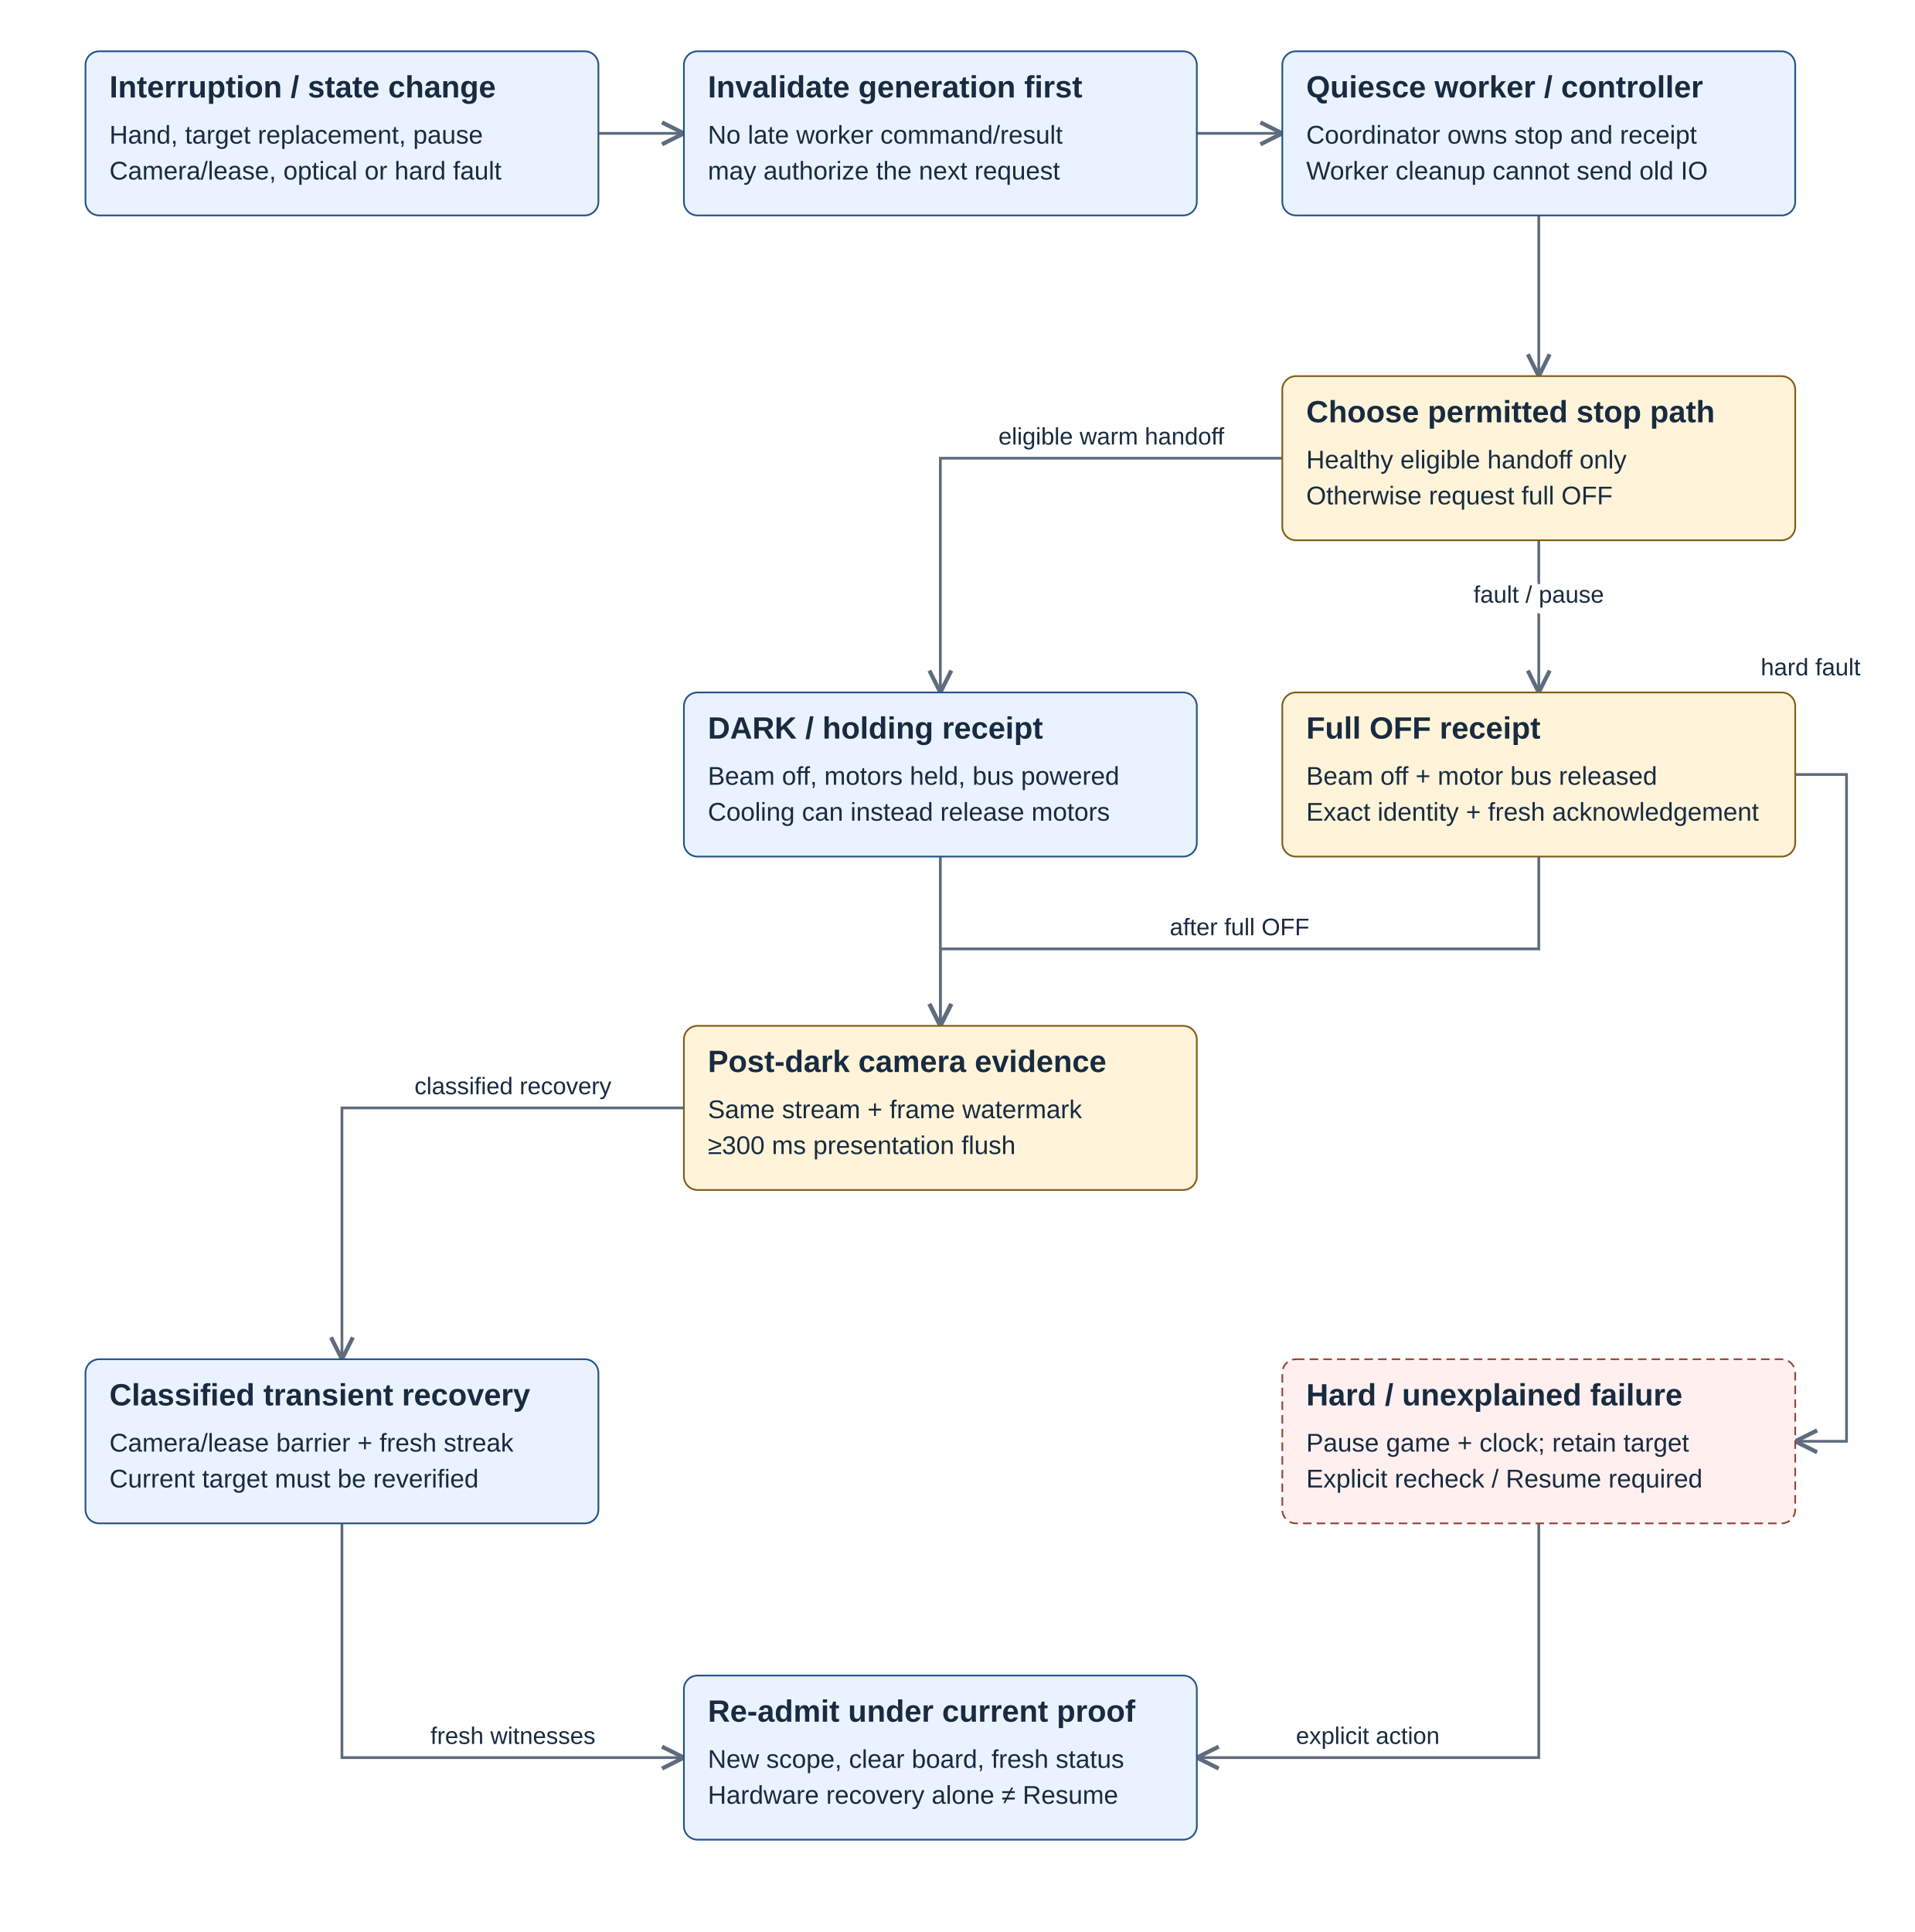
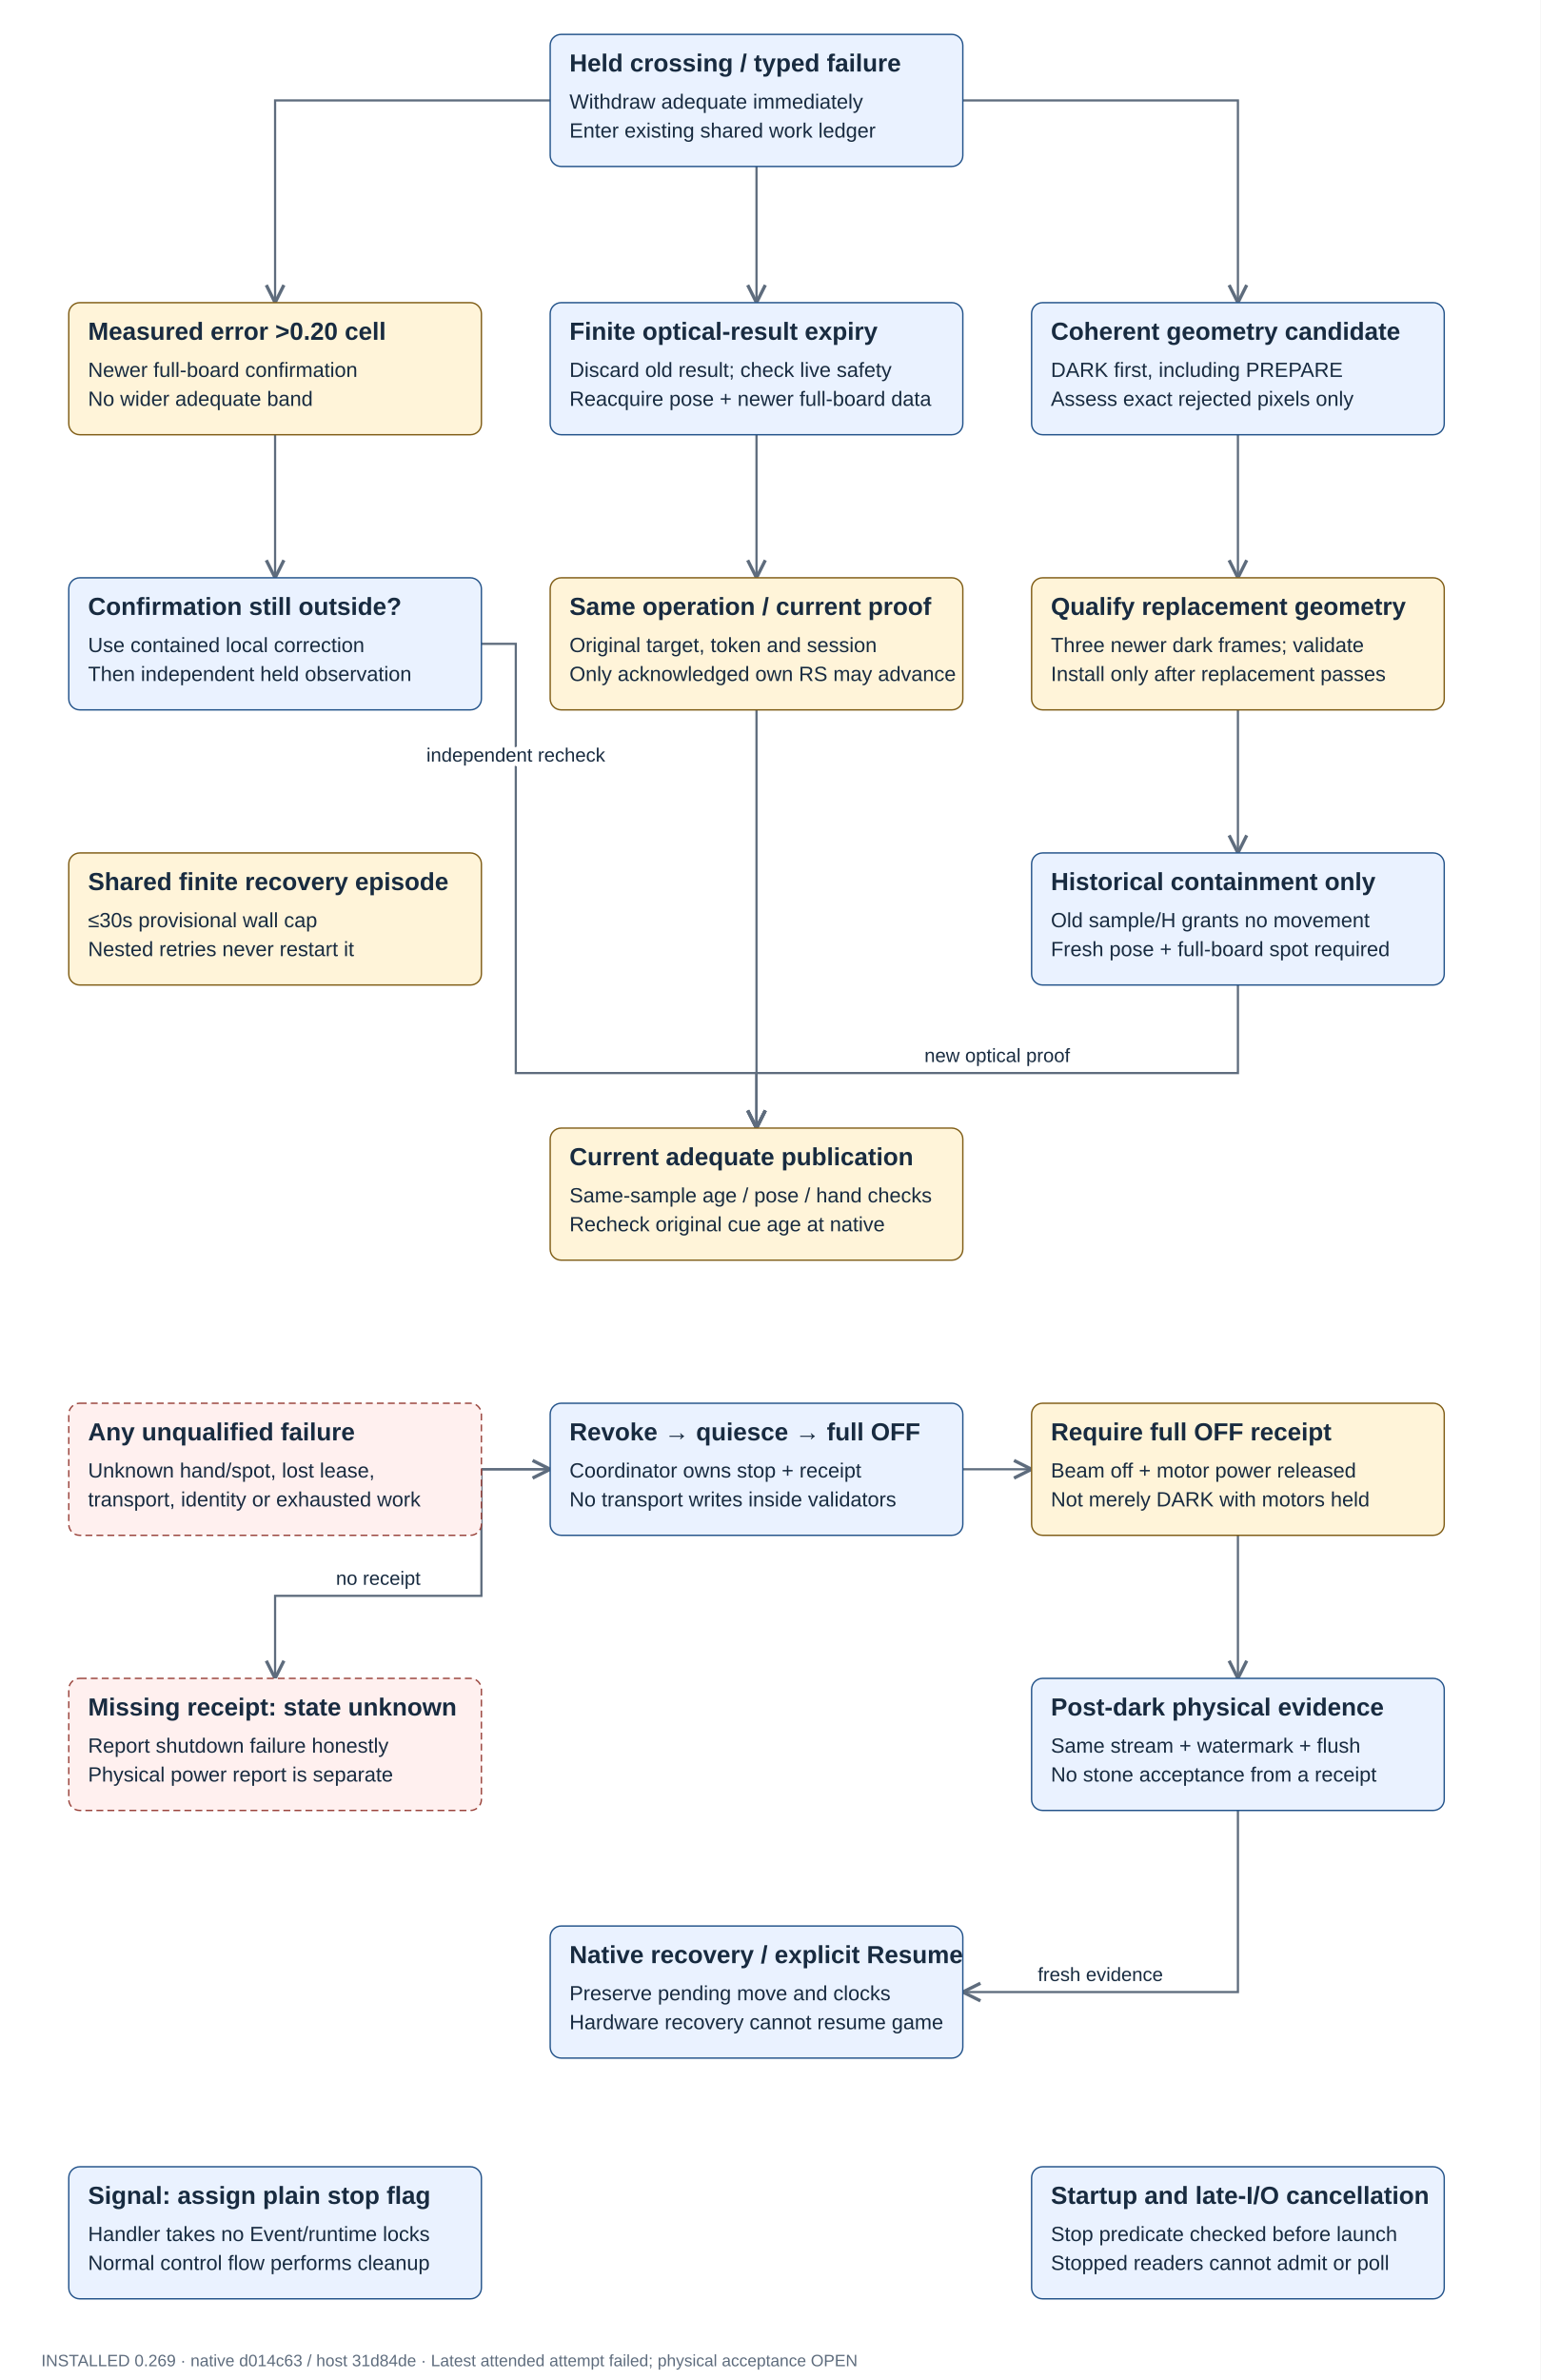
- <svg xmlns="http://www.w3.org/2000/svg" viewBox="0 0 1120 1130" width="1120" height="1130" role="img" aria-labelledby="recovery-title recovery-desc">
+ <svg xmlns="http://www.w3.org/2000/svg" viewBox="0 0 1120 1730" width="1120" height="1730" role="img" aria-labelledby="recovery-title recovery-desc">
  <defs>
    <marker id="arrow" markerWidth="10" markerHeight="10" refX="9" refY="5" orient="auto-start-reverse">
      <path d="M 1 1 L 9 5 L 1 9" fill="none" stroke="#5e6c7d" stroke-width="1.5" />
    </marker>
  </defs>
  <style>text{font-family:Arial,Helvetica,sans-serif;fill:#182b40}.edge-label{font-size:14px;paint-order:stroke;stroke:#fff;stroke-width:7px;stroke-linejoin:round}.node-title{font-size:18px;font-weight:600}.node-body{font-size:15px}</style>
  <rect width="100%" height="100%" fill="#fff" />
-   <polyline points="350.0,78.0 400.0,78.0" fill="none" stroke="#5e6c7d" stroke-width="1.6" marker-end="url(#arrow)" />
-   <polyline points="700.0,78.0 750.0,78.0" fill="none" stroke="#5e6c7d" stroke-width="1.6" marker-end="url(#arrow)" />
-   <polyline points="900.0,126.0 900.0,220.0" fill="none" stroke="#5e6c7d" stroke-width="1.6" marker-end="url(#arrow)" />
-   <polyline points="900.0,316.0 900.0,405.0" fill="none" stroke="#5e6c7d" stroke-width="1.6" marker-end="url(#arrow)" />
-   <text class="edge-label" x="900.0" y="352.5" text-anchor="middle">fault / pause</text>
-   <polyline points="750.0,268.0 550,268 550.0,405.0" fill="none" stroke="#5e6c7d" stroke-width="1.6" marker-end="url(#arrow)" />
-   <text class="edge-label" x="650.0" y="260.0" text-anchor="middle">eligible warm handoff</text>
-   <polyline points="550.0,501.0 550.0,600.0" fill="none" stroke="#5e6c7d" stroke-width="1.6" marker-end="url(#arrow)" />
-   <polyline points="900.0,501.0 900,555 550,555 550.0,600.0" fill="none" stroke="#5e6c7d" stroke-width="1.6" marker-end="url(#arrow)" />
-   <text class="edge-label" x="725.0" y="547.0" text-anchor="middle">after full OFF</text>
-   <polyline points="400.0,648.0 200,648 200.0,795.0" fill="none" stroke="#5e6c7d" stroke-width="1.6" marker-end="url(#arrow)" />
-   <text class="edge-label" x="300.0" y="640.0" text-anchor="middle">classified recovery</text>
-   <polyline points="1050.0,453.0 1080,453 1080,843 1050.0,843.0" fill="none" stroke="#5e6c7d" stroke-width="1.6" marker-end="url(#arrow)" />
-   <text class="edge-label" x="1059.0" y="395.0" text-anchor="middle">hard fault</text>
-   <polyline points="900.0,891.0 900,1028 700.0,1028.0" fill="none" stroke="#5e6c7d" stroke-width="1.6" marker-end="url(#arrow)" />
-   <text class="edge-label" x="800.0" y="1020.0" text-anchor="middle">explicit action</text>
-   <polyline points="200.0,891.0 200,1028 400.0,1028.0" fill="none" stroke="#5e6c7d" stroke-width="1.6" marker-end="url(#arrow)" />
-   <text class="edge-label" x="300.0" y="1020.0" text-anchor="middle">fresh witnesses</text>
-   <g data-node="event">
-     <rect x="50" y="30" width="300" height="96" rx="8" fill="#eaf2ff" stroke="#23538a" />
-     <text class="node-title" x="64" y="57">Interruption / state change</text>
-     <text class="node-body" x="64" y="84">Hand, target replacement, pause</text>
-     <text class="node-body" x="64" y="105">Camera/lease, optical or hard fault</text>
+   <polyline points="400.0,73.0 200,73.0 200,155 200.0,220.0" fill="none" stroke="#5e6c7d" stroke-width="1.6" marker-end="url(#arrow)" />
+   <polyline points="550.0,121.0 550.0,220.0" fill="none" stroke="#5e6c7d" stroke-width="1.6" marker-end="url(#arrow)" />
+   <polyline points="700.0,73.0 900,73.0 900,155 900.0,220.0" fill="none" stroke="#5e6c7d" stroke-width="1.6" marker-end="url(#arrow)" />
+   <polyline points="200.0,316.0 200.0,420.0" fill="none" stroke="#5e6c7d" stroke-width="1.6" marker-end="url(#arrow)" />
+   <polyline points="350.0,468.0 375,468 375,780 550,780 550.0,820.0" fill="none" stroke="#5e6c7d" stroke-width="1.6" marker-end="url(#arrow)" />
+   <text class="edge-label" x="375.0" y="553.6" text-anchor="middle">independent recheck</text>
+   <polyline points="550.0,316.0 550.0,420.0" fill="none" stroke="#5e6c7d" stroke-width="1.6" marker-end="url(#arrow)" />
+   <polyline points="550.0,516.0 550.0,820.0" fill="none" stroke="#5e6c7d" stroke-width="1.6" marker-end="url(#arrow)" />
+   <polyline points="900.0,316.0 900.0,420.0" fill="none" stroke="#5e6c7d" stroke-width="1.6" marker-end="url(#arrow)" />
+   <polyline points="900.0,516.0 900.0,620.0" fill="none" stroke="#5e6c7d" stroke-width="1.6" marker-end="url(#arrow)" />
+   <polyline points="900.0,716.0 900,780 550,780 550.0,820.0" fill="none" stroke="#5e6c7d" stroke-width="1.6" marker-end="url(#arrow)" />
+   <text class="edge-label" x="725.0" y="772.0" text-anchor="middle">new optical proof</text>
+   <polyline points="350.0,1068.0 400.0,1068.0" fill="none" stroke="#5e6c7d" stroke-width="1.6" marker-end="url(#arrow)" />
+   <polyline points="700.0,1068.0 750.0,1068.0" fill="none" stroke="#5e6c7d" stroke-width="1.6" marker-end="url(#arrow)" />
+   <polyline points="400.0,1068.0 350,1068 350,1160 200,1160 200.0,1220.0" fill="none" stroke="#5e6c7d" stroke-width="1.6" marker-end="url(#arrow)" />
+   <text class="edge-label" x="275.0" y="1152.0" text-anchor="middle">no receipt</text>
+   <polyline points="900.0,1116.0 900.0,1220.0" fill="none" stroke="#5e6c7d" stroke-width="1.6" marker-end="url(#arrow)" />
+   <polyline points="900.0,1316.0 900,1448 700.0,1448.0" fill="none" stroke="#5e6c7d" stroke-width="1.6" marker-end="url(#arrow)" />
+   <text class="edge-label" x="800.0" y="1440.0" text-anchor="middle">fresh evidence</text>
+   <g data-node="input">
+     <rect x="400" y="25" width="300" height="96" rx="8" fill="#eaf2ff" stroke="#23538a" />
+     <text class="node-title" x="414" y="52">Held crossing / typed failure</text>
+     <text class="node-body" x="414" y="79">Withdraw adequate immediately</text>
+     <text class="node-body" x="414" y="100">Enter existing shared work ledger</text>
  </g>
-   <g data-node="revoke">
-     <rect x="400" y="30" width="300" height="96" rx="8" fill="#eaf2ff" stroke="#23538a" />
-     <text class="node-title" x="414" y="57">Invalidate generation first</text>
-     <text class="node-body" x="414" y="84">No late worker command/result</text>
-     <text class="node-body" x="414" y="105">may authorize the next request</text>
+   <g data-node="cross">
+     <rect x="50" y="220" width="300" height="96" rx="8" fill="#fff4d9" stroke="#805d16" />
+     <text class="node-title" x="64" y="247">Measured error &gt;0.20 cell</text>
+     <text class="node-body" x="64" y="274">Newer full-board confirmation</text>
+     <text class="node-body" x="64" y="295">No wider adequate band</text>
  </g>
-   <g data-node="quiet">
-     <rect x="750" y="30" width="300" height="96" rx="8" fill="#eaf2ff" stroke="#23538a" />
-     <text class="node-title" x="764" y="57">Quiesce worker / controller</text>
-     <text class="node-body" x="764" y="84">Coordinator owns stop and receipt</text>
-     <text class="node-body" x="764" y="105">Worker cleanup cannot send old IO</text>
+   <g data-node="expiry">
+     <rect x="400" y="220" width="300" height="96" rx="8" fill="#eaf2ff" stroke="#23538a" />
+     <text class="node-title" x="414" y="247">Finite optical-result expiry</text>
+     <text class="node-body" x="414" y="274">Discard old result; check live safety</text>
+     <text class="node-body" x="414" y="295">Reacquire pose + newer full-board data</text>
  </g>
-   <g data-node="branch">
-     <rect x="750" y="220" width="300" height="96" rx="8" fill="#fff4d9" stroke="#805d16" />
-     <text class="node-title" x="764" y="247">Choose permitted stop path</text>
-     <text class="node-body" x="764" y="274">Healthy eligible handoff only</text>
-     <text class="node-body" x="764" y="295">Otherwise request full OFF</text>
+   <g data-node="geometry">
+     <rect x="750" y="220" width="300" height="96" rx="8" fill="#eaf2ff" stroke="#23538a" />
+     <text class="node-title" x="764" y="247">Coherent geometry candidate</text>
+     <text class="node-body" x="764" y="274">DARK first, including PREPARE</text>
+     <text class="node-body" x="764" y="295">Assess exact rejected pixels only</text>
  </g>
-   <g data-node="darkhold">
-     <rect x="400" y="405" width="300" height="96" rx="8" fill="#eaf2ff" stroke="#23538a" />
-     <text class="node-title" x="414" y="432">DARK / holding receipt</text>
-     <text class="node-body" x="414" y="459">Beam off, motors held, bus powered</text>
-     <text class="node-body" x="414" y="480">Cooling can instead release motors</text>
+   <g data-node="confirm">
+     <rect x="50" y="420" width="300" height="96" rx="8" fill="#eaf2ff" stroke="#23538a" />
+     <text class="node-title" x="64" y="447">Confirmation still outside?</text>
+     <text class="node-body" x="64" y="474">Use contained local correction</text>
+     <text class="node-body" x="64" y="495">Then independent held observation</text>
+   </g>
+   <g data-node="fresh">
+     <rect x="400" y="420" width="300" height="96" rx="8" fill="#fff4d9" stroke="#805d16" />
+     <text class="node-title" x="414" y="447">Same operation / current proof</text>
+     <text class="node-body" x="414" y="474">Original target, token and session</text>
+     <text class="node-body" x="414" y="495">Only acknowledged own RS may advance</text>
+   </g>
+   <g data-node="fit">
+     <rect x="750" y="420" width="300" height="96" rx="8" fill="#fff4d9" stroke="#805d16" />
+     <text class="node-title" x="764" y="447">Qualify replacement geometry</text>
+     <text class="node-body" x="764" y="474">Three newer dark frames; validate</text>
+     <text class="node-body" x="764" y="495">Install only after replacement passes</text>
+   </g>
+   <g data-node="hint">
+     <rect x="750" y="620" width="300" height="96" rx="8" fill="#eaf2ff" stroke="#23538a" />
+     <text class="node-title" x="764" y="647">Historical containment only</text>
+     <text class="node-body" x="764" y="674">Old sample/H grants no movement</text>
+     <text class="node-body" x="764" y="695">Fresh pose + full-board spot required</text>
+   </g>
+   <g data-node="adequate">
+     <rect x="400" y="820" width="300" height="96" rx="8" fill="#fff4d9" stroke="#805d16" />
+     <text class="node-title" x="414" y="847">Current adequate publication</text>
+     <text class="node-body" x="414" y="874">Same-sample age / pose / hand checks</text>
+     <text class="node-body" x="414" y="895">Recheck original cue age at native</text>
+   </g>
+   <g data-node="lease">
+     <rect x="50" y="620" width="300" height="96" rx="8" fill="#fff4d9" stroke="#805d16" />
+     <text class="node-title" x="64" y="647">Shared finite recovery episode</text>
+     <text class="node-body" x="64" y="674">≤30s provisional wall cap</text>
+     <text class="node-body" x="64" y="695">Nested retries never restart it</text>
+   </g>
+   <g data-node="failure">
+     <rect x="50" y="1020" width="300" height="96" rx="8" fill="#fff0ef" stroke="#99433b" stroke-dasharray="5 3" />
+     <text class="node-title" x="64" y="1047">Any unqualified failure</text>
+     <text class="node-body" x="64" y="1074">Unknown hand/spot, lost lease,</text>
+     <text class="node-body" x="64" y="1095">transport, identity or exhausted work</text>
+   </g>
+   <g data-node="cancel">
+     <rect x="400" y="1020" width="300" height="96" rx="8" fill="#eaf2ff" stroke="#23538a" />
+     <text class="node-title" x="414" y="1047">Revoke → quiesce → full OFF</text>
+     <text class="node-body" x="414" y="1074">Coordinator owns stop + receipt</text>
+     <text class="node-body" x="414" y="1095">No transport writes inside validators</text>
  </g>
  <g data-node="off">
-     <rect x="750" y="405" width="300" height="96" rx="8" fill="#fff4d9" stroke="#805d16" />
-     <text class="node-title" x="764" y="432">Full OFF receipt</text>
-     <text class="node-body" x="764" y="459">Beam off + motor bus released</text>
-     <text class="node-body" x="764" y="480">Exact identity + fresh acknowledgement</text>
+     <rect x="750" y="1020" width="300" height="96" rx="8" fill="#fff4d9" stroke="#805d16" />
+     <text class="node-title" x="764" y="1047">Require full OFF receipt</text>
+     <text class="node-body" x="764" y="1074">Beam off + motor power released</text>
+     <text class="node-body" x="764" y="1095">Not merely DARK with motors held</text>
  </g>
-   <g data-node="frame">
-     <rect x="400" y="600" width="300" height="96" rx="8" fill="#fff4d9" stroke="#805d16" />
-     <text class="node-title" x="414" y="627">Post-dark camera evidence</text>
-     <text class="node-body" x="414" y="654">Same stream + frame watermark</text>
-     <text class="node-body" x="414" y="675">≥300 ms presentation flush</text>
+   <g data-node="dark">
+     <rect x="750" y="1220" width="300" height="96" rx="8" fill="#eaf2ff" stroke="#23538a" />
+     <text class="node-title" x="764" y="1247">Post-dark physical evidence</text>
+     <text class="node-body" x="764" y="1274">Same stream + watermark + flush</text>
+     <text class="node-body" x="764" y="1295">No stone acceptance from a receipt</text>
  </g>
-   <g data-node="transient">
-     <rect x="50" y="795" width="300" height="96" rx="8" fill="#eaf2ff" stroke="#23538a" />
-     <text class="node-title" x="64" y="822">Classified transient recovery</text>
-     <text class="node-body" x="64" y="849">Camera/lease barrier + fresh streak</text>
-     <text class="node-body" x="64" y="870">Current target must be reverified</text>
+   <g data-node="resume">
+     <rect x="400" y="1400" width="300" height="96" rx="8" fill="#eaf2ff" stroke="#23538a" />
+     <text class="node-title" x="414" y="1427">Native recovery / explicit Resume</text>
+     <text class="node-body" x="414" y="1454">Preserve pending move and clocks</text>
+     <text class="node-body" x="414" y="1475">Hardware recovery cannot resume game</text>
  </g>
-   <g data-node="explicit">
-     <rect x="750" y="795" width="300" height="96" rx="8" fill="#fff0ef" stroke="#99433b" stroke-dasharray="5 3" />
-     <text class="node-title" x="764" y="822">Hard / unexplained failure</text>
-     <text class="node-body" x="764" y="849">Pause game + clock; retain target</text>
-     <text class="node-body" x="764" y="870">Explicit recheck / Resume required</text>
+   <g data-node="nooff">
+     <rect x="50" y="1220" width="300" height="96" rx="8" fill="#fff0ef" stroke="#99433b" stroke-dasharray="5 3" />
+     <text class="node-title" x="64" y="1247">Missing receipt: state unknown</text>
+     <text class="node-body" x="64" y="1274">Report shutdown failure honestly</text>
+     <text class="node-body" x="64" y="1295">Physical power report is separate</text>
  </g>
-   <g data-node="retry">
-     <rect x="400" y="980" width="300" height="96" rx="8" fill="#eaf2ff" stroke="#23538a" />
-     <text class="node-title" x="414" y="1007">Re-admit under current proof</text>
-     <text class="node-body" x="414" y="1034">New scope, clear board, fresh status</text>
-     <text class="node-body" x="414" y="1055">Hardware recovery alone ≠ Resume</text>
+   <g data-node="signal">
+     <rect x="50" y="1575" width="300" height="96" rx="8" fill="#eaf2ff" stroke="#23538a" />
+     <text class="node-title" x="64" y="1602">Signal: assign plain stop flag</text>
+     <text class="node-body" x="64" y="1629">Handler takes no Event/runtime locks</text>
+     <text class="node-body" x="64" y="1650">Normal control flow performs cleanup</text>
  </g>
+   <g data-node="startupstop">
+     <rect x="750" y="1575" width="300" height="96" rx="8" fill="#eaf2ff" stroke="#23538a" />
+     <text class="node-title" x="764" y="1602">Startup and late-I/O cancellation</text>
+     <text class="node-body" x="764" y="1629">Stop predicate checked before launch</text>
+     <text class="node-body" x="764" y="1650">Stopped readers cannot admit or poll</text>
+   </g>
+   <text x="30" y="1720" style="font-size:12px;fill:#5e6c7d">INSTALLED 0.269 · native d014c63 / host 31d84de · Latest attended attempt failed; physical acceptance OPEN</text>
</svg>
